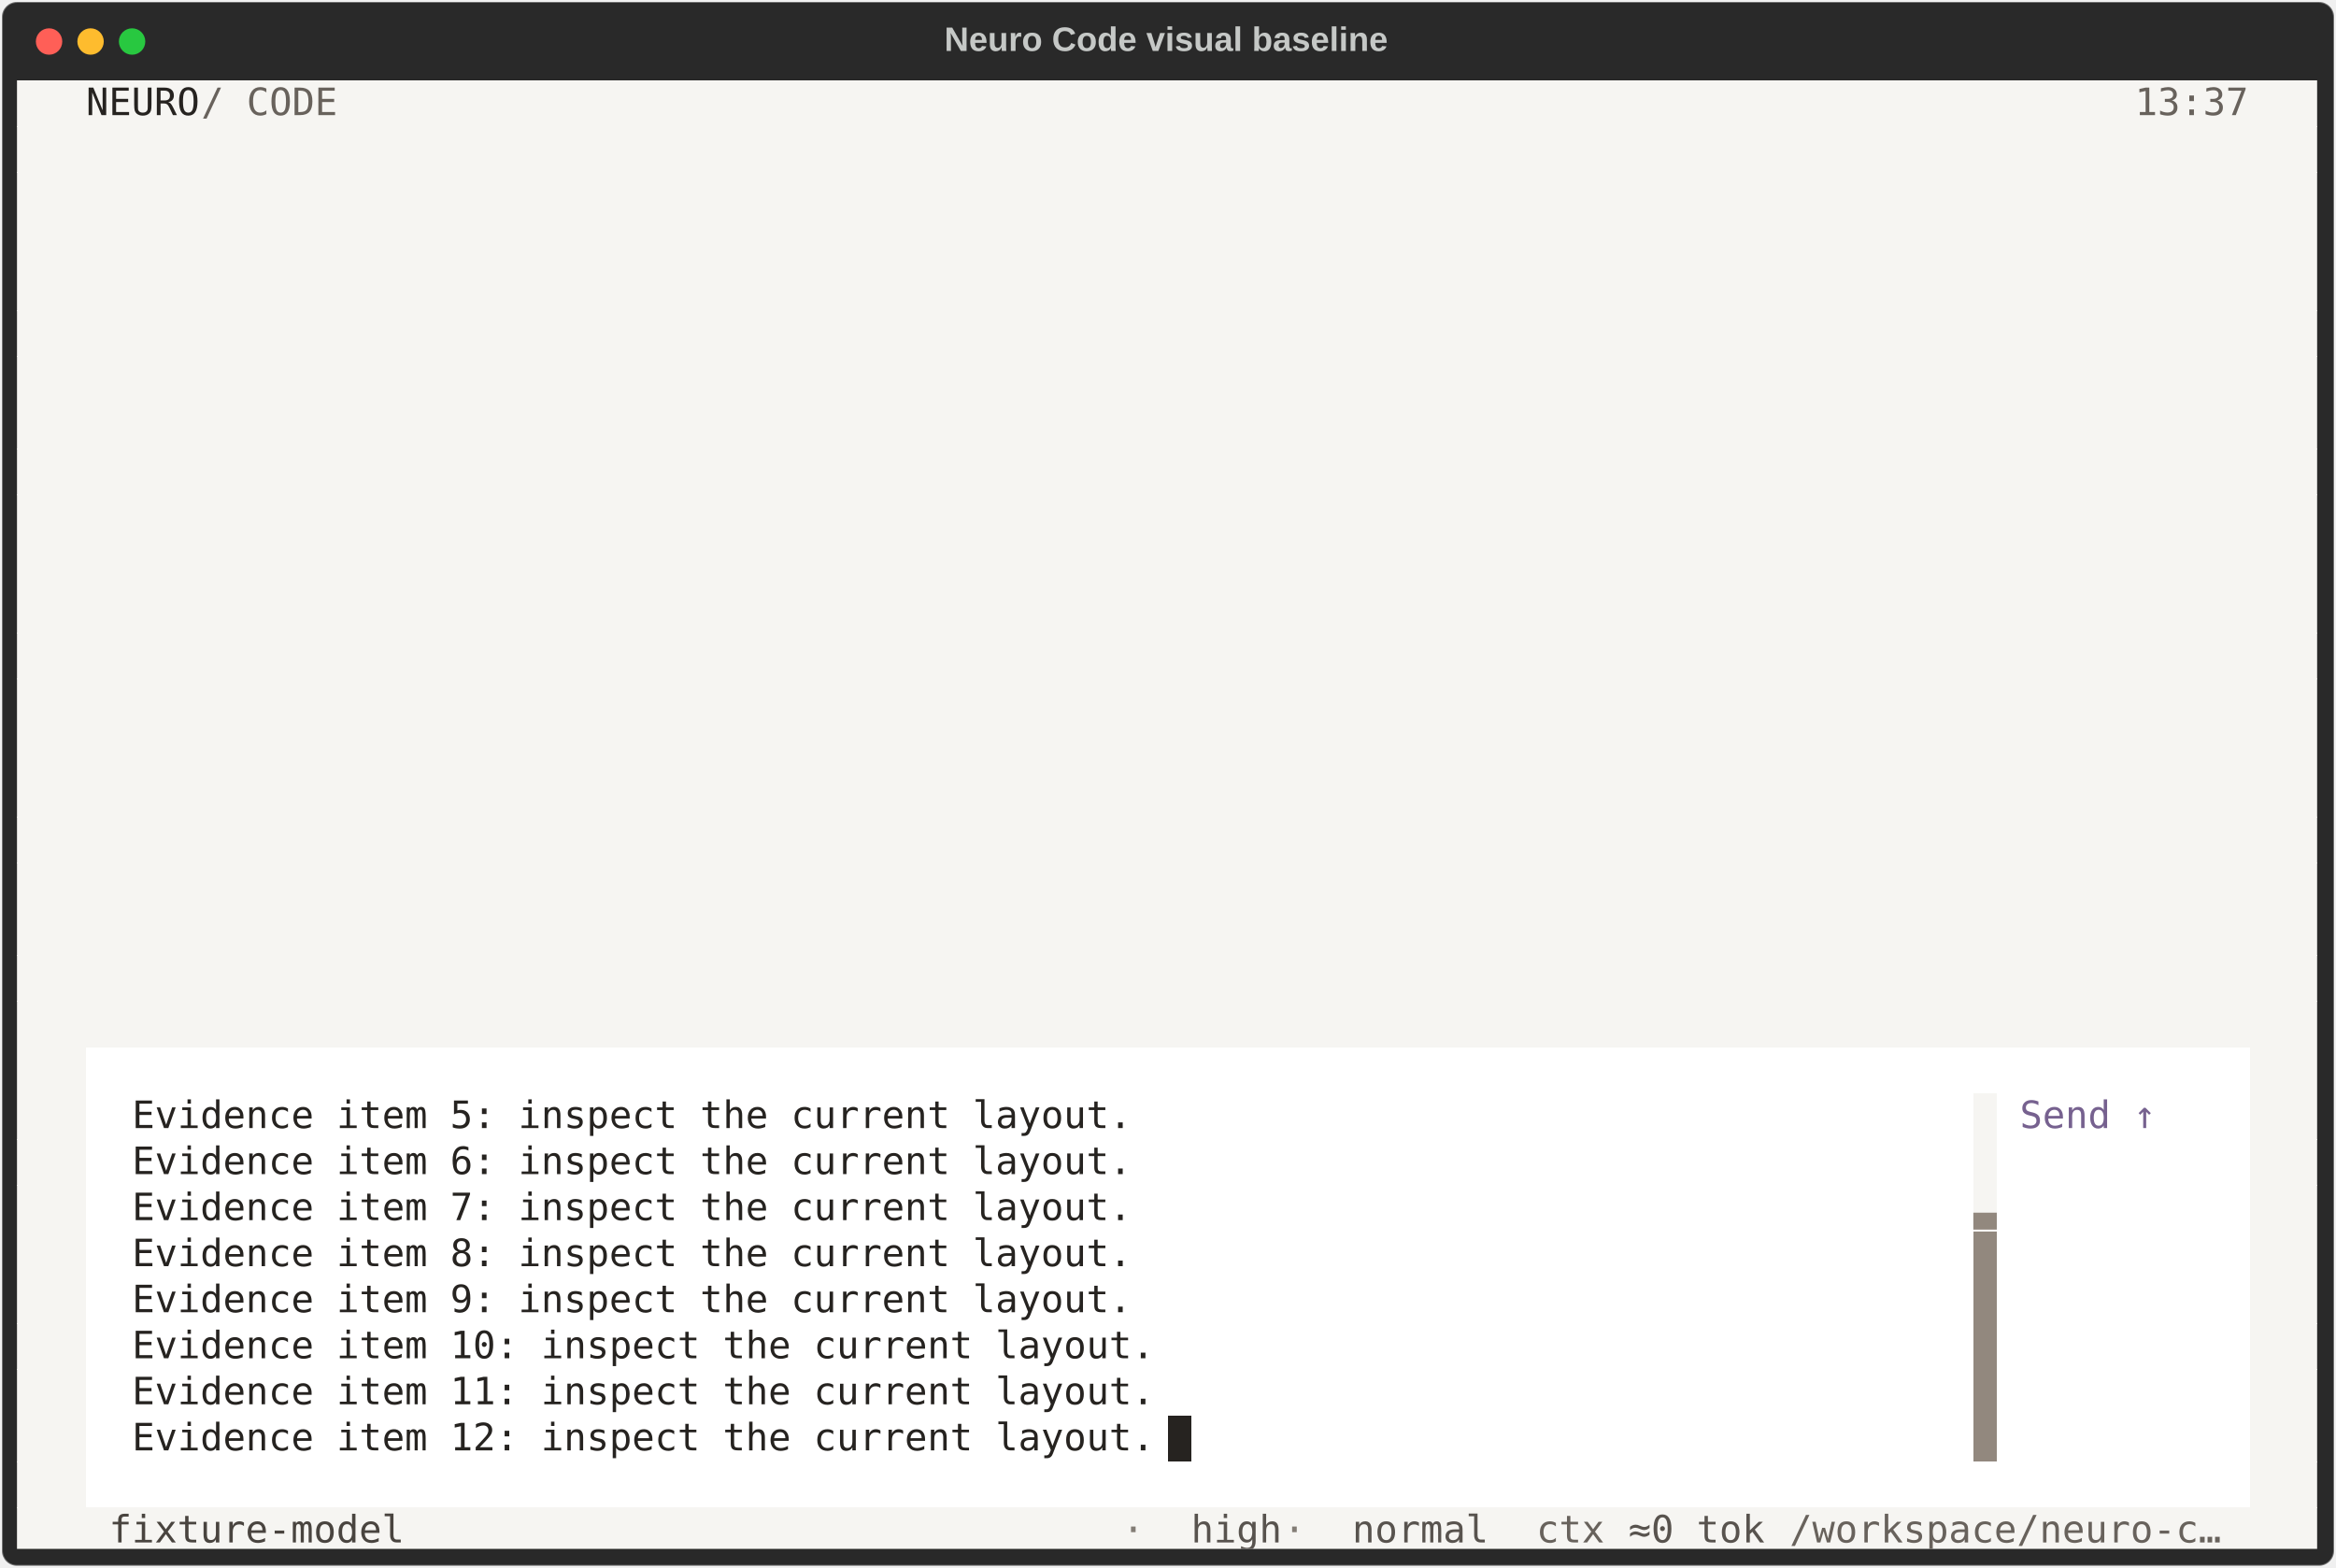
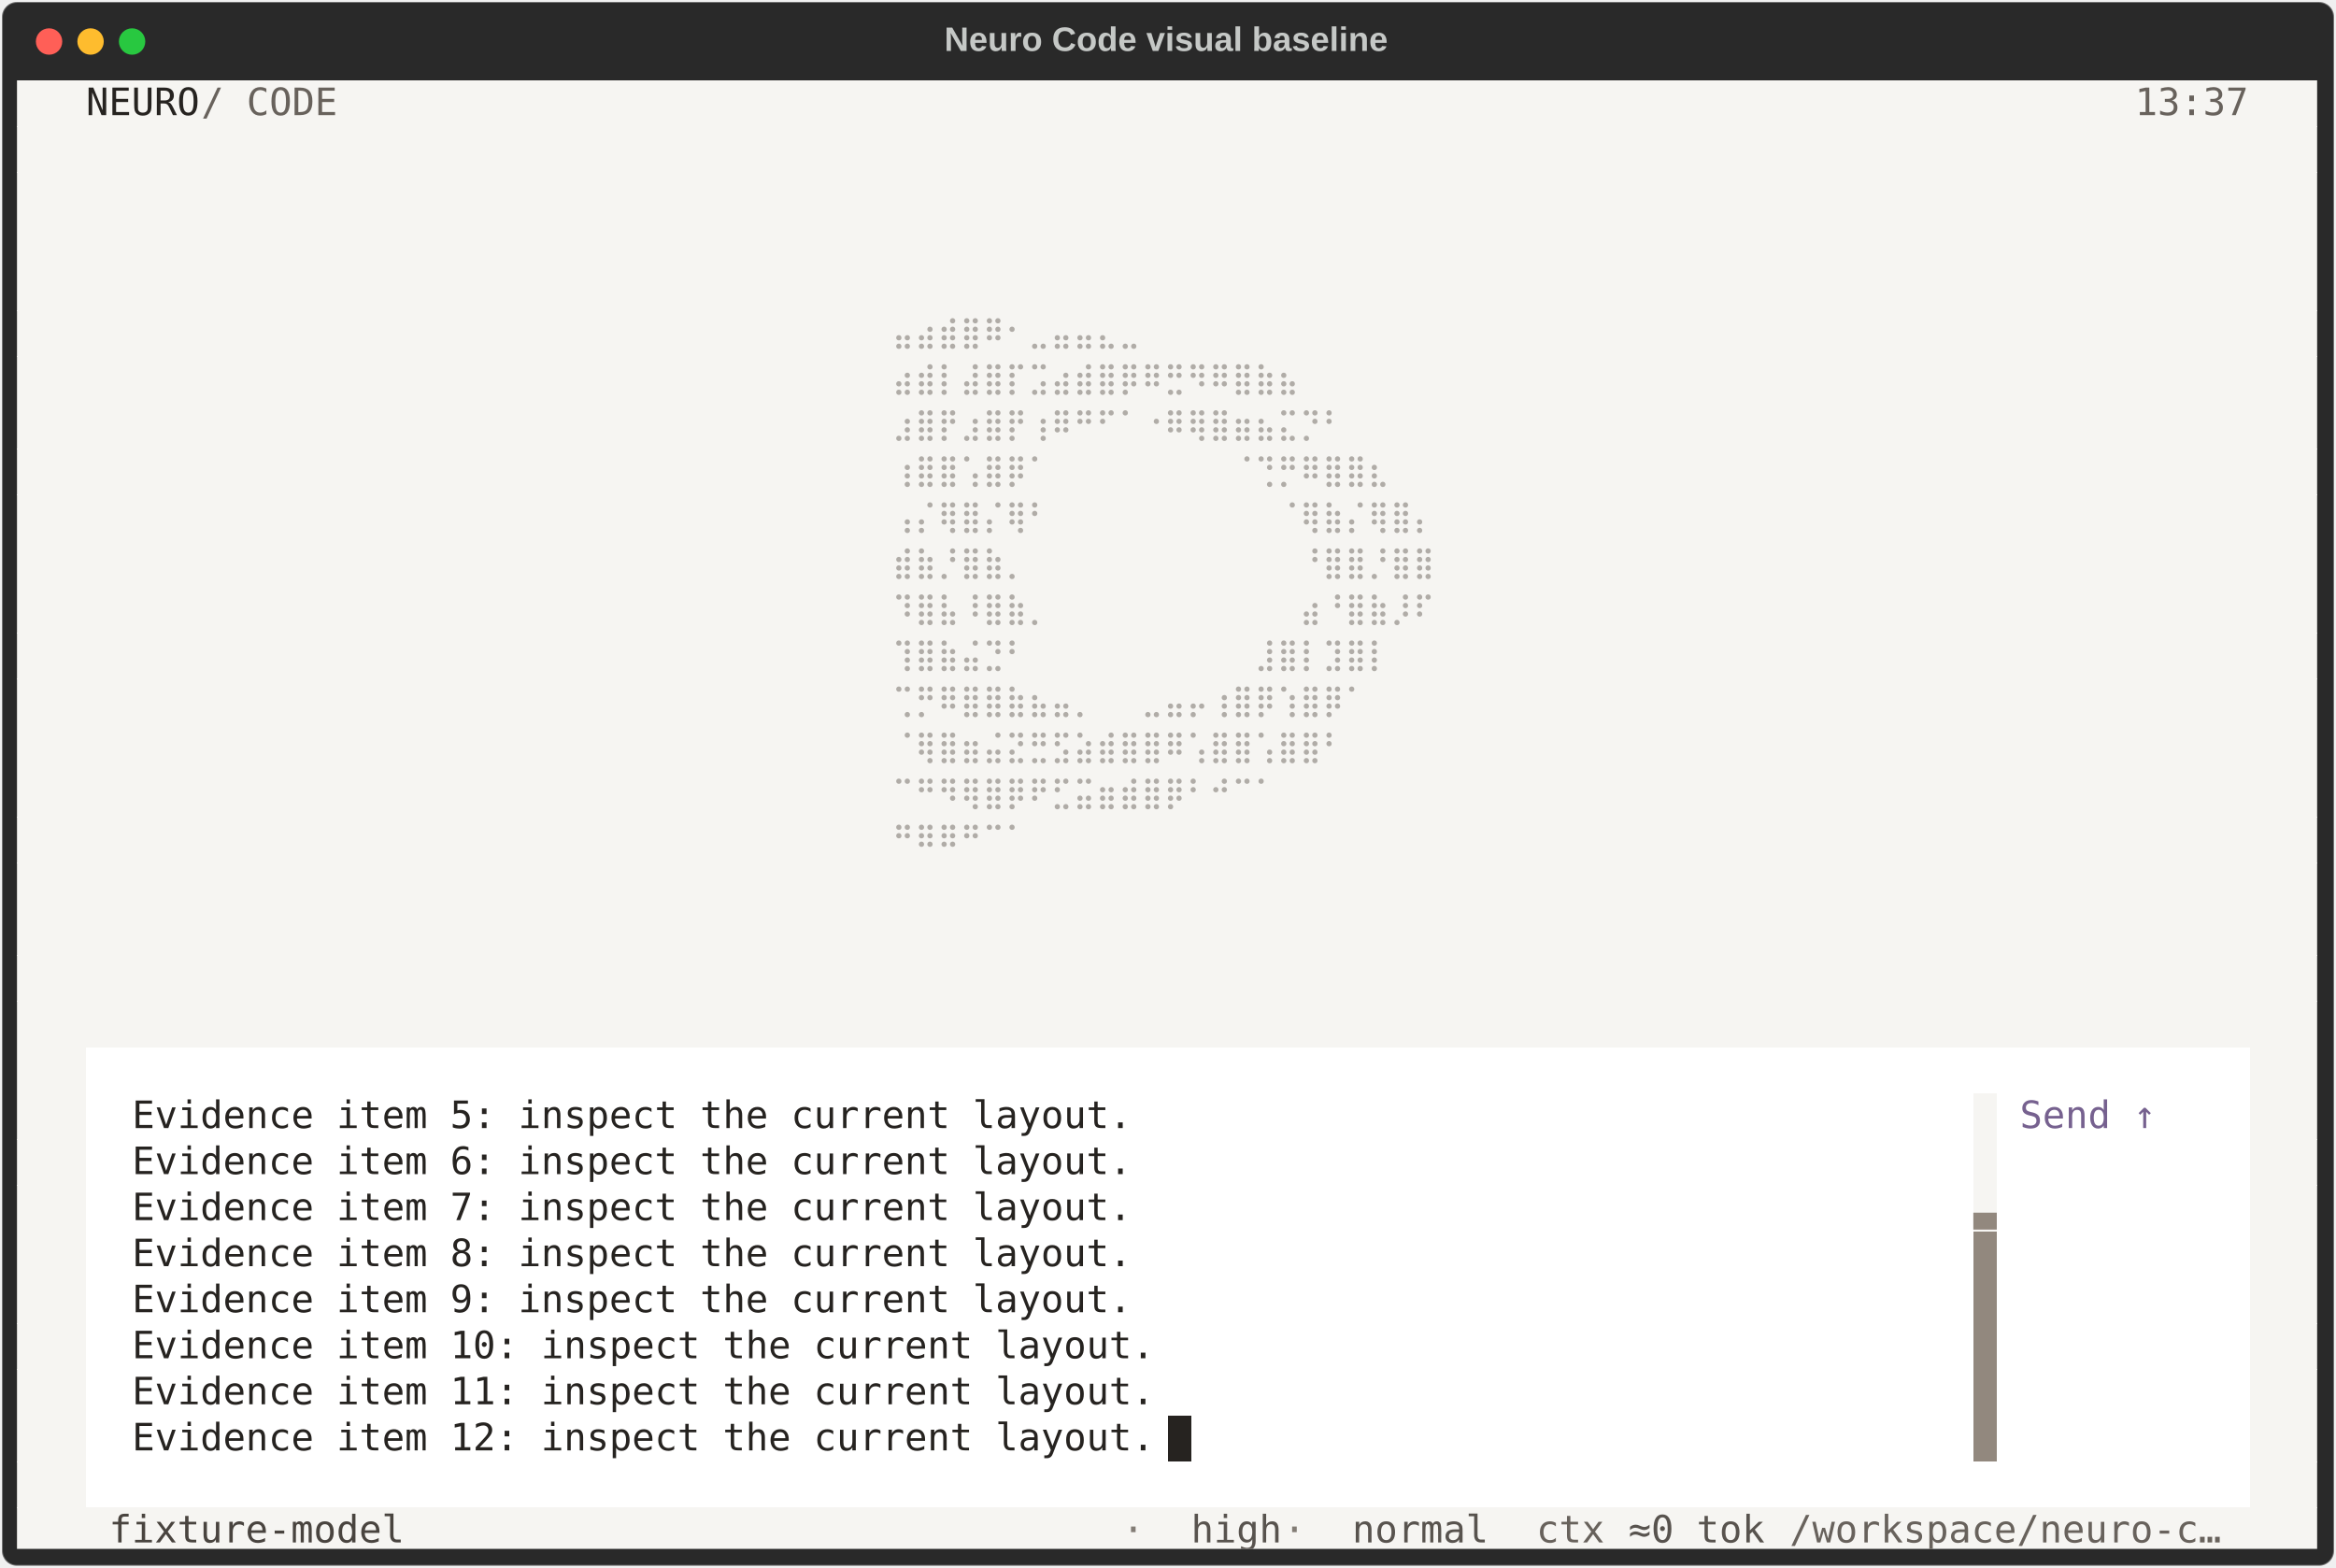
<svg xmlns="http://www.w3.org/2000/svg" class="rich-terminal" viewBox="0 0 1238 830.8">
  <style>

    @font-face {
        font-family: "Fira Code";
        src: local("FiraCode-Regular"),
                url("https://cdnjs.cloudflare.com/ajax/libs/firacode/6.2.0/woff2/FiraCode-Regular.woff2") format("woff2"),
                url("https://cdnjs.cloudflare.com/ajax/libs/firacode/6.2.0/woff/FiraCode-Regular.woff") format("woff");
        font-style: normal;
        font-weight: 400;
    }
    @font-face {
        font-family: "Fira Code";
        src: local("FiraCode-Bold"),
                url("https://cdnjs.cloudflare.com/ajax/libs/firacode/6.2.0/woff2/FiraCode-Bold.woff2") format("woff2"),
                url("https://cdnjs.cloudflare.com/ajax/libs/firacode/6.2.0/woff/FiraCode-Bold.woff") format("woff");
        font-style: bold;
        font-weight: 700;
    }

-     .terminal-2242858999-matrix {
+     .terminal-2079361289-matrix {
        font-family: Fira Code, monospace;
        font-size: 20px;
        line-height: 24.4px;
        font-variant-east-asian: full-width;
    }

-     .terminal-2242858999-title {
+     .terminal-2079361289-title {
        font-size: 18px;
        font-weight: bold;
        font-family: arial;
    }

-     .terminal-2242858999-r1 { fill: #c5c8c6 }
- .terminal-2242858999-r2 { fill: #262320 }
- .terminal-2242858999-r3 { fill: #68625c }
- .terminal-2242858999-r4 { fill: #2e2b28 }
- .terminal-2242858999-r5 { fill: #76618f }
- .terminal-2242858999-r6 { fill: #92887e }
- .terminal-2242858999-r7 { fill: #ffffff }
- .terminal-2242858999-r8 { fill: #49443f }
- .terminal-2242858999-r9 { fill: #827c75 }
- .terminal-2242858999-r10 { fill: #58534e }
+     .terminal-2079361289-r1 { fill: #c5c8c6 }
+ .terminal-2079361289-r2 { fill: #262320 }
+ .terminal-2079361289-r3 { fill: #68625c }
+ .terminal-2079361289-r4 { fill: #2e2b28 }
+ .terminal-2079361289-r5 { fill: #b0aca7 }
+ .terminal-2079361289-r6 { fill: #76618f }
+ .terminal-2079361289-r7 { fill: #92887e }
+ .terminal-2079361289-r8 { fill: #ffffff }
+ .terminal-2079361289-r9 { fill: #49443f }
+ .terminal-2079361289-r10 { fill: #827c75 }
+ .terminal-2079361289-r11 { fill: #58534e }
    </style>
  <defs>
-     <clipPath id="terminal-2242858999-clip-terminal">
+     <clipPath id="terminal-2079361289-clip-terminal">
      <rect x="0" y="0" width="1219.0" height="779.8" />
    </clipPath>
-     <clipPath id="terminal-2242858999-line-0">
+     <clipPath id="terminal-2079361289-line-0">
      <rect x="0" y="1.5" width="1220" height="24.65" />
    </clipPath>
-     <clipPath id="terminal-2242858999-line-1">
+     <clipPath id="terminal-2079361289-line-1">
      <rect x="0" y="25.9" width="1220" height="24.65" />
    </clipPath>
-     <clipPath id="terminal-2242858999-line-2">
+     <clipPath id="terminal-2079361289-line-2">
      <rect x="0" y="50.3" width="1220" height="24.65" />
    </clipPath>
-     <clipPath id="terminal-2242858999-line-3">
+     <clipPath id="terminal-2079361289-line-3">
      <rect x="0" y="74.7" width="1220" height="24.65" />
    </clipPath>
-     <clipPath id="terminal-2242858999-line-4">
+     <clipPath id="terminal-2079361289-line-4">
      <rect x="0" y="99.1" width="1220" height="24.65" />
    </clipPath>
-     <clipPath id="terminal-2242858999-line-5">
+     <clipPath id="terminal-2079361289-line-5">
      <rect x="0" y="123.5" width="1220" height="24.65" />
    </clipPath>
-     <clipPath id="terminal-2242858999-line-6">
+     <clipPath id="terminal-2079361289-line-6">
      <rect x="0" y="147.9" width="1220" height="24.65" />
    </clipPath>
-     <clipPath id="terminal-2242858999-line-7">
+     <clipPath id="terminal-2079361289-line-7">
      <rect x="0" y="172.3" width="1220" height="24.65" />
    </clipPath>
-     <clipPath id="terminal-2242858999-line-8">
+     <clipPath id="terminal-2079361289-line-8">
      <rect x="0" y="196.7" width="1220" height="24.65" />
    </clipPath>
-     <clipPath id="terminal-2242858999-line-9">
+     <clipPath id="terminal-2079361289-line-9">
      <rect x="0" y="221.1" width="1220" height="24.65" />
    </clipPath>
-     <clipPath id="terminal-2242858999-line-10">
+     <clipPath id="terminal-2079361289-line-10">
      <rect x="0" y="245.5" width="1220" height="24.65" />
    </clipPath>
-     <clipPath id="terminal-2242858999-line-11">
+     <clipPath id="terminal-2079361289-line-11">
      <rect x="0" y="269.9" width="1220" height="24.65" />
    </clipPath>
-     <clipPath id="terminal-2242858999-line-12">
+     <clipPath id="terminal-2079361289-line-12">
      <rect x="0" y="294.3" width="1220" height="24.65" />
    </clipPath>
-     <clipPath id="terminal-2242858999-line-13">
+     <clipPath id="terminal-2079361289-line-13">
      <rect x="0" y="318.7" width="1220" height="24.65" />
    </clipPath>
-     <clipPath id="terminal-2242858999-line-14">
+     <clipPath id="terminal-2079361289-line-14">
      <rect x="0" y="343.1" width="1220" height="24.65" />
    </clipPath>
-     <clipPath id="terminal-2242858999-line-15">
+     <clipPath id="terminal-2079361289-line-15">
      <rect x="0" y="367.5" width="1220" height="24.65" />
    </clipPath>
-     <clipPath id="terminal-2242858999-line-16">
+     <clipPath id="terminal-2079361289-line-16">
      <rect x="0" y="391.9" width="1220" height="24.65" />
    </clipPath>
-     <clipPath id="terminal-2242858999-line-17">
+     <clipPath id="terminal-2079361289-line-17">
      <rect x="0" y="416.3" width="1220" height="24.65" />
    </clipPath>
-     <clipPath id="terminal-2242858999-line-18">
+     <clipPath id="terminal-2079361289-line-18">
      <rect x="0" y="440.7" width="1220" height="24.65" />
    </clipPath>
-     <clipPath id="terminal-2242858999-line-19">
+     <clipPath id="terminal-2079361289-line-19">
      <rect x="0" y="465.1" width="1220" height="24.65" />
    </clipPath>
-     <clipPath id="terminal-2242858999-line-20">
+     <clipPath id="terminal-2079361289-line-20">
      <rect x="0" y="489.5" width="1220" height="24.65" />
    </clipPath>
-     <clipPath id="terminal-2242858999-line-21">
+     <clipPath id="terminal-2079361289-line-21">
      <rect x="0" y="513.9" width="1220" height="24.65" />
    </clipPath>
-     <clipPath id="terminal-2242858999-line-22">
+     <clipPath id="terminal-2079361289-line-22">
      <rect x="0" y="538.3" width="1220" height="24.65" />
    </clipPath>
-     <clipPath id="terminal-2242858999-line-23">
+     <clipPath id="terminal-2079361289-line-23">
      <rect x="0" y="562.7" width="1220" height="24.65" />
    </clipPath>
-     <clipPath id="terminal-2242858999-line-24">
+     <clipPath id="terminal-2079361289-line-24">
      <rect x="0" y="587.1" width="1220" height="24.65" />
    </clipPath>
-     <clipPath id="terminal-2242858999-line-25">
+     <clipPath id="terminal-2079361289-line-25">
      <rect x="0" y="611.5" width="1220" height="24.65" />
    </clipPath>
-     <clipPath id="terminal-2242858999-line-26">
+     <clipPath id="terminal-2079361289-line-26">
      <rect x="0" y="635.9" width="1220" height="24.65" />
    </clipPath>
-     <clipPath id="terminal-2242858999-line-27">
+     <clipPath id="terminal-2079361289-line-27">
      <rect x="0" y="660.3" width="1220" height="24.65" />
    </clipPath>
-     <clipPath id="terminal-2242858999-line-28">
+     <clipPath id="terminal-2079361289-line-28">
      <rect x="0" y="684.7" width="1220" height="24.65" />
    </clipPath>
-     <clipPath id="terminal-2242858999-line-29">
+     <clipPath id="terminal-2079361289-line-29">
      <rect x="0" y="709.1" width="1220" height="24.65" />
    </clipPath>
-     <clipPath id="terminal-2242858999-line-30">
+     <clipPath id="terminal-2079361289-line-30">
      <rect x="0" y="733.5" width="1220" height="24.65" />
    </clipPath>
  </defs>
  <rect fill="#292929" stroke="rgba(255,255,255,0.35)" stroke-width="1" x="1" y="1" width="1236" height="828.8" rx="8" />
-   <text class="terminal-2242858999-title" fill="#c5c8c6" text-anchor="middle" x="618" y="27">Neuro Code visual baseline</text>
+   <text class="terminal-2079361289-title" fill="#c5c8c6" text-anchor="middle" x="618" y="27">Neuro Code visual baseline</text>
  <g transform="translate(26,22)">
    <circle cx="0" cy="0" r="7" fill="#ff5f57" />
    <circle cx="22" cy="0" r="7" fill="#febc2e" />
    <circle cx="44" cy="0" r="7" fill="#28c840" />
  </g>
-   <g transform="translate(9, 41)" clip-path="url(#terminal-2242858999-clip-terminal)">
+   <g transform="translate(9, 41)" clip-path="url(#terminal-2079361289-clip-terminal)">
    <rect fill="#f6f5f2" x="0" y="1.5" width="36.6" height="24.65" shape-rendering="crispEdges" />
    <rect fill="#f6f5f2" x="36.6" y="1.5" width="61" height="24.65" shape-rendering="crispEdges" />
    <rect fill="#f6f5f2" x="97.6" y="1.5" width="85.4" height="24.65" shape-rendering="crispEdges" />
    <rect fill="#f6f5f2" x="183" y="1.5" width="0" height="24.65" shape-rendering="crispEdges" />
    <rect fill="#f6f5f2" x="183" y="1.5" width="939.4" height="24.65" shape-rendering="crispEdges" />
    <rect fill="#f6f5f2" x="1122.4" y="1.5" width="61" height="24.65" shape-rendering="crispEdges" />
    <rect fill="#f6f5f2" x="1183.4" y="1.5" width="36.6" height="24.65" shape-rendering="crispEdges" />
    <rect fill="#f6f5f2" x="0" y="25.9" width="1220" height="24.65" shape-rendering="crispEdges" />
    <rect fill="#f6f5f2" x="0" y="50.3" width="36.6" height="24.65" shape-rendering="crispEdges" />
    <rect fill="#f6f5f2" x="36.6" y="50.3" width="1146.8" height="24.65" shape-rendering="crispEdges" />
    <rect fill="#f6f5f2" x="1183.4" y="50.3" width="36.6" height="24.65" shape-rendering="crispEdges" />
    <rect fill="#f6f5f2" x="0" y="74.7" width="36.6" height="24.65" shape-rendering="crispEdges" />
    <rect fill="#f6f5f2" x="36.6" y="74.7" width="1146.8" height="24.65" shape-rendering="crispEdges" />
    <rect fill="#f6f5f2" x="1183.4" y="74.7" width="36.6" height="24.65" shape-rendering="crispEdges" />
    <rect fill="#f6f5f2" x="0" y="99.1" width="36.6" height="24.65" shape-rendering="crispEdges" />
    <rect fill="#f6f5f2" x="36.6" y="99.1" width="1146.8" height="24.65" shape-rendering="crispEdges" />
    <rect fill="#f6f5f2" x="1183.4" y="99.1" width="36.6" height="24.65" shape-rendering="crispEdges" />
    <rect fill="#f6f5f2" x="0" y="123.5" width="36.6" height="24.65" shape-rendering="crispEdges" />
-     <rect fill="#f6f5f2" x="36.6" y="123.5" width="1146.8" height="24.65" shape-rendering="crispEdges" />
+     <rect fill="#f6f5f2" x="36.6" y="123.5" width="427" height="24.65" shape-rendering="crispEdges" />
+     <rect fill="#f6f5f2" x="463.6" y="123.5" width="292.8" height="24.65" shape-rendering="crispEdges" />
+     <rect fill="#f6f5f2" x="756.4" y="123.5" width="427" height="24.65" shape-rendering="crispEdges" />
    <rect fill="#f6f5f2" x="1183.4" y="123.5" width="36.6" height="24.65" shape-rendering="crispEdges" />
    <rect fill="#f6f5f2" x="0" y="147.9" width="36.6" height="24.65" shape-rendering="crispEdges" />
-     <rect fill="#f6f5f2" x="36.6" y="147.9" width="1146.8" height="24.65" shape-rendering="crispEdges" />
+     <rect fill="#f6f5f2" x="36.6" y="147.9" width="427" height="24.65" shape-rendering="crispEdges" />
+     <rect fill="#f6f5f2" x="463.6" y="147.9" width="292.8" height="24.65" shape-rendering="crispEdges" />
+     <rect fill="#f6f5f2" x="756.4" y="147.9" width="427" height="24.65" shape-rendering="crispEdges" />
    <rect fill="#f6f5f2" x="1183.4" y="147.9" width="36.6" height="24.65" shape-rendering="crispEdges" />
    <rect fill="#f6f5f2" x="0" y="172.3" width="36.6" height="24.65" shape-rendering="crispEdges" />
-     <rect fill="#f6f5f2" x="36.6" y="172.3" width="1146.8" height="24.65" shape-rendering="crispEdges" />
+     <rect fill="#f6f5f2" x="36.6" y="172.3" width="427" height="24.65" shape-rendering="crispEdges" />
+     <rect fill="#f6f5f2" x="463.6" y="172.3" width="292.8" height="24.65" shape-rendering="crispEdges" />
+     <rect fill="#f6f5f2" x="756.4" y="172.3" width="427" height="24.65" shape-rendering="crispEdges" />
    <rect fill="#f6f5f2" x="1183.4" y="172.3" width="36.6" height="24.65" shape-rendering="crispEdges" />
    <rect fill="#f6f5f2" x="0" y="196.7" width="36.6" height="24.65" shape-rendering="crispEdges" />
-     <rect fill="#f6f5f2" x="36.6" y="196.7" width="1146.8" height="24.65" shape-rendering="crispEdges" />
+     <rect fill="#f6f5f2" x="36.6" y="196.7" width="427" height="24.65" shape-rendering="crispEdges" />
+     <rect fill="#f6f5f2" x="463.6" y="196.7" width="292.8" height="24.65" shape-rendering="crispEdges" />
+     <rect fill="#f6f5f2" x="756.4" y="196.7" width="427" height="24.65" shape-rendering="crispEdges" />
    <rect fill="#f6f5f2" x="1183.4" y="196.7" width="36.6" height="24.65" shape-rendering="crispEdges" />
    <rect fill="#f6f5f2" x="0" y="221.1" width="36.6" height="24.65" shape-rendering="crispEdges" />
-     <rect fill="#f6f5f2" x="36.6" y="221.1" width="1146.8" height="24.65" shape-rendering="crispEdges" />
+     <rect fill="#f6f5f2" x="36.6" y="221.1" width="427" height="24.65" shape-rendering="crispEdges" />
+     <rect fill="#f6f5f2" x="463.6" y="221.1" width="292.8" height="24.65" shape-rendering="crispEdges" />
+     <rect fill="#f6f5f2" x="756.4" y="221.1" width="427" height="24.65" shape-rendering="crispEdges" />
    <rect fill="#f6f5f2" x="1183.4" y="221.1" width="36.6" height="24.65" shape-rendering="crispEdges" />
    <rect fill="#f6f5f2" x="0" y="245.5" width="36.6" height="24.65" shape-rendering="crispEdges" />
-     <rect fill="#f6f5f2" x="36.6" y="245.5" width="1146.8" height="24.65" shape-rendering="crispEdges" />
+     <rect fill="#f6f5f2" x="36.6" y="245.5" width="427" height="24.65" shape-rendering="crispEdges" />
+     <rect fill="#f6f5f2" x="463.6" y="245.5" width="292.8" height="24.65" shape-rendering="crispEdges" />
+     <rect fill="#f6f5f2" x="756.4" y="245.5" width="427" height="24.65" shape-rendering="crispEdges" />
    <rect fill="#f6f5f2" x="1183.4" y="245.5" width="36.6" height="24.65" shape-rendering="crispEdges" />
    <rect fill="#f6f5f2" x="0" y="269.9" width="36.6" height="24.65" shape-rendering="crispEdges" />
-     <rect fill="#f6f5f2" x="36.6" y="269.9" width="1146.8" height="24.65" shape-rendering="crispEdges" />
+     <rect fill="#f6f5f2" x="36.6" y="269.9" width="427" height="24.65" shape-rendering="crispEdges" />
+     <rect fill="#f6f5f2" x="463.6" y="269.9" width="292.8" height="24.65" shape-rendering="crispEdges" />
+     <rect fill="#f6f5f2" x="756.4" y="269.9" width="427" height="24.65" shape-rendering="crispEdges" />
    <rect fill="#f6f5f2" x="1183.4" y="269.9" width="36.6" height="24.65" shape-rendering="crispEdges" />
    <rect fill="#f6f5f2" x="0" y="294.3" width="36.6" height="24.65" shape-rendering="crispEdges" />
-     <rect fill="#f6f5f2" x="36.6" y="294.3" width="1146.8" height="24.65" shape-rendering="crispEdges" />
+     <rect fill="#f6f5f2" x="36.6" y="294.3" width="427" height="24.65" shape-rendering="crispEdges" />
+     <rect fill="#f6f5f2" x="463.6" y="294.3" width="292.8" height="24.65" shape-rendering="crispEdges" />
+     <rect fill="#f6f5f2" x="756.4" y="294.3" width="427" height="24.65" shape-rendering="crispEdges" />
    <rect fill="#f6f5f2" x="1183.4" y="294.3" width="36.6" height="24.65" shape-rendering="crispEdges" />
    <rect fill="#f6f5f2" x="0" y="318.7" width="36.6" height="24.65" shape-rendering="crispEdges" />
-     <rect fill="#f6f5f2" x="36.6" y="318.7" width="1146.8" height="24.65" shape-rendering="crispEdges" />
+     <rect fill="#f6f5f2" x="36.6" y="318.7" width="427" height="24.65" shape-rendering="crispEdges" />
+     <rect fill="#f6f5f2" x="463.6" y="318.7" width="292.8" height="24.65" shape-rendering="crispEdges" />
+     <rect fill="#f6f5f2" x="756.4" y="318.7" width="427" height="24.65" shape-rendering="crispEdges" />
    <rect fill="#f6f5f2" x="1183.4" y="318.7" width="36.6" height="24.65" shape-rendering="crispEdges" />
    <rect fill="#f6f5f2" x="0" y="343.1" width="36.6" height="24.65" shape-rendering="crispEdges" />
-     <rect fill="#f6f5f2" x="36.6" y="343.1" width="1146.8" height="24.65" shape-rendering="crispEdges" />
+     <rect fill="#f6f5f2" x="36.6" y="343.1" width="427" height="24.65" shape-rendering="crispEdges" />
+     <rect fill="#f6f5f2" x="463.6" y="343.1" width="292.8" height="24.65" shape-rendering="crispEdges" />
+     <rect fill="#f6f5f2" x="756.4" y="343.1" width="427" height="24.65" shape-rendering="crispEdges" />
    <rect fill="#f6f5f2" x="1183.4" y="343.1" width="36.6" height="24.65" shape-rendering="crispEdges" />
    <rect fill="#f6f5f2" x="0" y="367.5" width="36.6" height="24.65" shape-rendering="crispEdges" />
-     <rect fill="#f6f5f2" x="36.6" y="367.5" width="1146.8" height="24.65" shape-rendering="crispEdges" />
+     <rect fill="#f6f5f2" x="36.6" y="367.5" width="427" height="24.65" shape-rendering="crispEdges" />
+     <rect fill="#f6f5f2" x="463.6" y="367.5" width="292.8" height="24.65" shape-rendering="crispEdges" />
+     <rect fill="#f6f5f2" x="756.4" y="367.5" width="427" height="24.65" shape-rendering="crispEdges" />
    <rect fill="#f6f5f2" x="1183.4" y="367.5" width="36.6" height="24.65" shape-rendering="crispEdges" />
    <rect fill="#f6f5f2" x="0" y="391.9" width="36.6" height="24.65" shape-rendering="crispEdges" />
-     <rect fill="#f6f5f2" x="36.6" y="391.9" width="1146.8" height="24.65" shape-rendering="crispEdges" />
+     <rect fill="#f6f5f2" x="36.6" y="391.9" width="427" height="24.65" shape-rendering="crispEdges" />
+     <rect fill="#f6f5f2" x="463.6" y="391.9" width="292.8" height="24.65" shape-rendering="crispEdges" />
+     <rect fill="#f6f5f2" x="756.4" y="391.9" width="427" height="24.65" shape-rendering="crispEdges" />
    <rect fill="#f6f5f2" x="1183.4" y="391.9" width="36.6" height="24.65" shape-rendering="crispEdges" />
    <rect fill="#f6f5f2" x="0" y="416.3" width="36.6" height="24.65" shape-rendering="crispEdges" />
    <rect fill="#f6f5f2" x="36.6" y="416.3" width="1146.8" height="24.65" shape-rendering="crispEdges" />
    <rect fill="#f6f5f2" x="1183.4" y="416.3" width="36.6" height="24.65" shape-rendering="crispEdges" />
    <rect fill="#f6f5f2" x="0" y="440.7" width="36.6" height="24.65" shape-rendering="crispEdges" />
    <rect fill="#f6f5f2" x="36.6" y="440.7" width="1146.8" height="24.65" shape-rendering="crispEdges" />
    <rect fill="#f6f5f2" x="1183.4" y="440.7" width="36.6" height="24.65" shape-rendering="crispEdges" />
    <rect fill="#f6f5f2" x="0" y="465.1" width="36.6" height="24.65" shape-rendering="crispEdges" />
    <rect fill="#f6f5f2" x="36.6" y="465.1" width="1146.8" height="24.65" shape-rendering="crispEdges" />
    <rect fill="#f6f5f2" x="1183.4" y="465.1" width="36.6" height="24.65" shape-rendering="crispEdges" />
    <rect fill="#f6f5f2" x="0" y="489.5" width="1220" height="24.65" shape-rendering="crispEdges" />
    <rect fill="#f6f5f2" x="0" y="513.9" width="36.6" height="24.65" shape-rendering="crispEdges" />
    <rect fill="#ffffff" x="36.6" y="513.9" width="1146.8" height="24.65" shape-rendering="crispEdges" />
    <rect fill="#f6f5f2" x="1183.4" y="513.9" width="36.6" height="24.65" shape-rendering="crispEdges" />
    <rect fill="#f6f5f2" x="0" y="538.3" width="36.6" height="24.65" shape-rendering="crispEdges" />
    <rect fill="#ffffff" x="36.6" y="538.3" width="24.4" height="24.65" shape-rendering="crispEdges" />
    <rect fill="#ffffff" x="61" y="538.3" width="976" height="24.65" shape-rendering="crispEdges" />
    <rect fill="#f6f5f2" x="1037" y="538.3" width="12.2" height="24.65" shape-rendering="crispEdges" />
    <rect fill="#ffffff" x="1049.2" y="538.3" width="12.2" height="24.65" shape-rendering="crispEdges" />
    <rect fill="#ffffff" x="1061.4" y="538.3" width="97.6" height="24.65" shape-rendering="crispEdges" />
    <rect fill="#ffffff" x="1159" y="538.3" width="24.4" height="24.65" shape-rendering="crispEdges" />
    <rect fill="#f6f5f2" x="1183.4" y="538.3" width="36.6" height="24.65" shape-rendering="crispEdges" />
    <rect fill="#f6f5f2" x="0" y="562.7" width="36.6" height="24.65" shape-rendering="crispEdges" />
    <rect fill="#ffffff" x="36.6" y="562.7" width="24.4" height="24.65" shape-rendering="crispEdges" />
    <rect fill="#ffffff" x="61" y="562.7" width="976" height="24.65" shape-rendering="crispEdges" />
    <rect fill="#f6f5f2" x="1037" y="562.7" width="12.2" height="24.65" shape-rendering="crispEdges" />
    <rect fill="#ffffff" x="1049.2" y="562.7" width="122" height="24.65" shape-rendering="crispEdges" />
    <rect fill="#ffffff" x="1171.2" y="562.7" width="12.2" height="24.65" shape-rendering="crispEdges" />
    <rect fill="#f6f5f2" x="1183.4" y="562.7" width="36.6" height="24.65" shape-rendering="crispEdges" />
    <rect fill="#f6f5f2" x="0" y="587.1" width="36.6" height="24.65" shape-rendering="crispEdges" />
    <rect fill="#ffffff" x="36.6" y="587.1" width="24.4" height="24.65" shape-rendering="crispEdges" />
    <rect fill="#ffffff" x="61" y="587.1" width="976" height="24.65" shape-rendering="crispEdges" />
    <rect fill="#f6f5f2" x="1037" y="587.1" width="12.2" height="24.65" shape-rendering="crispEdges" />
    <rect fill="#ffffff" x="1049.2" y="587.1" width="122" height="24.65" shape-rendering="crispEdges" />
    <rect fill="#ffffff" x="1171.2" y="587.1" width="12.2" height="24.65" shape-rendering="crispEdges" />
    <rect fill="#f6f5f2" x="1183.4" y="587.1" width="36.6" height="24.65" shape-rendering="crispEdges" />
    <rect fill="#f6f5f2" x="0" y="611.5" width="36.6" height="24.65" shape-rendering="crispEdges" />
    <rect fill="#ffffff" x="36.6" y="611.5" width="24.4" height="24.65" shape-rendering="crispEdges" />
    <rect fill="#ffffff" x="61" y="611.5" width="976" height="24.65" shape-rendering="crispEdges" />
    <rect fill="#92887e" x="1037" y="611.5" width="12.2" height="24.65" shape-rendering="crispEdges" />
    <rect fill="#ffffff" x="1049.2" y="611.5" width="122" height="24.65" shape-rendering="crispEdges" />
    <rect fill="#ffffff" x="1171.2" y="611.5" width="12.2" height="24.65" shape-rendering="crispEdges" />
    <rect fill="#f6f5f2" x="1183.4" y="611.5" width="36.6" height="24.65" shape-rendering="crispEdges" />
    <rect fill="#f6f5f2" x="0" y="635.9" width="36.6" height="24.65" shape-rendering="crispEdges" />
    <rect fill="#ffffff" x="36.6" y="635.9" width="24.4" height="24.65" shape-rendering="crispEdges" />
    <rect fill="#ffffff" x="61" y="635.9" width="976" height="24.65" shape-rendering="crispEdges" />
    <rect fill="#92887e" x="1037" y="635.9" width="12.2" height="24.65" shape-rendering="crispEdges" />
    <rect fill="#ffffff" x="1049.2" y="635.9" width="122" height="24.65" shape-rendering="crispEdges" />
    <rect fill="#ffffff" x="1171.2" y="635.9" width="12.2" height="24.65" shape-rendering="crispEdges" />
    <rect fill="#f6f5f2" x="1183.4" y="635.9" width="36.6" height="24.65" shape-rendering="crispEdges" />
    <rect fill="#f6f5f2" x="0" y="660.3" width="36.6" height="24.65" shape-rendering="crispEdges" />
    <rect fill="#ffffff" x="36.6" y="660.3" width="24.4" height="24.65" shape-rendering="crispEdges" />
    <rect fill="#ffffff" x="61" y="660.3" width="976" height="24.65" shape-rendering="crispEdges" />
    <rect fill="#92887e" x="1037" y="660.3" width="12.2" height="24.65" shape-rendering="crispEdges" />
    <rect fill="#ffffff" x="1049.2" y="660.3" width="122" height="24.65" shape-rendering="crispEdges" />
    <rect fill="#ffffff" x="1171.2" y="660.3" width="12.2" height="24.65" shape-rendering="crispEdges" />
    <rect fill="#f6f5f2" x="1183.4" y="660.3" width="36.6" height="24.65" shape-rendering="crispEdges" />
    <rect fill="#f6f5f2" x="0" y="684.7" width="36.6" height="24.65" shape-rendering="crispEdges" />
    <rect fill="#ffffff" x="36.6" y="684.7" width="24.4" height="24.65" shape-rendering="crispEdges" />
    <rect fill="#ffffff" x="61" y="684.7" width="976" height="24.65" shape-rendering="crispEdges" />
    <rect fill="#92887e" x="1037" y="684.7" width="12.2" height="24.65" shape-rendering="crispEdges" />
    <rect fill="#ffffff" x="1049.2" y="684.7" width="122" height="24.65" shape-rendering="crispEdges" />
    <rect fill="#ffffff" x="1171.2" y="684.7" width="12.2" height="24.65" shape-rendering="crispEdges" />
    <rect fill="#f6f5f2" x="1183.4" y="684.7" width="36.6" height="24.65" shape-rendering="crispEdges" />
    <rect fill="#f6f5f2" x="0" y="709.1" width="36.6" height="24.65" shape-rendering="crispEdges" />
    <rect fill="#ffffff" x="36.6" y="709.1" width="24.4" height="24.65" shape-rendering="crispEdges" />
    <rect fill="#ffffff" x="61" y="709.1" width="549" height="24.65" shape-rendering="crispEdges" />
    <rect fill="#262320" x="610" y="709.1" width="12.2" height="24.65" shape-rendering="crispEdges" />
    <rect fill="#ffffff" x="622.2" y="709.1" width="414.8" height="24.65" shape-rendering="crispEdges" />
    <rect fill="#92887e" x="1037" y="709.1" width="12.2" height="24.65" shape-rendering="crispEdges" />
    <rect fill="#ffffff" x="1049.2" y="709.1" width="122" height="24.65" shape-rendering="crispEdges" />
    <rect fill="#ffffff" x="1171.2" y="709.1" width="12.2" height="24.65" shape-rendering="crispEdges" />
    <rect fill="#f6f5f2" x="1183.4" y="709.1" width="36.6" height="24.65" shape-rendering="crispEdges" />
    <rect fill="#f6f5f2" x="0" y="733.5" width="36.6" height="24.65" shape-rendering="crispEdges" />
    <rect fill="#ffffff" x="36.6" y="733.5" width="1146.8" height="24.65" shape-rendering="crispEdges" />
    <rect fill="#f6f5f2" x="1183.4" y="733.5" width="36.6" height="24.65" shape-rendering="crispEdges" />
    <rect fill="#f6f5f2" x="0" y="757.9" width="48.8" height="24.65" shape-rendering="crispEdges" />
    <rect fill="#f6f5f2" x="48.8" y="757.9" width="536.8" height="24.65" shape-rendering="crispEdges" />
    <rect fill="#f6f5f2" x="585.6" y="757.9" width="36.6" height="24.65" shape-rendering="crispEdges" />
    <rect fill="#f6f5f2" x="622.2" y="757.9" width="48.8" height="24.65" shape-rendering="crispEdges" />
    <rect fill="#f6f5f2" x="671" y="757.9" width="36.6" height="24.65" shape-rendering="crispEdges" />
    <rect fill="#f6f5f2" x="707.6" y="757.9" width="97.6" height="24.65" shape-rendering="crispEdges" />
    <rect fill="#f6f5f2" x="805.2" y="757.9" width="48.8" height="24.65" shape-rendering="crispEdges" />
    <rect fill="#f6f5f2" x="854" y="757.9" width="85.4" height="24.65" shape-rendering="crispEdges" />
    <rect fill="#f6f5f2" x="939.4" y="757.9" width="231.8" height="24.65" shape-rendering="crispEdges" />
    <rect fill="#f6f5f2" x="1171.2" y="757.9" width="48.8" height="24.65" shape-rendering="crispEdges" />
-     <g class="terminal-2242858999-matrix">
-       <text class="terminal-2242858999-r2" x="36.6" y="20" textLength="61" clip-path="url(#terminal-2242858999-line-0)">NEURO</text>
-       <text class="terminal-2242858999-r3" x="97.6" y="20" textLength="85.4" clip-path="url(#terminal-2242858999-line-0)"> / CODE</text>
-       <text class="terminal-2242858999-r3" x="1122.4" y="20" textLength="61" clip-path="url(#terminal-2242858999-line-0)">13:37</text>
-       <text class="terminal-2242858999-r1" x="1220" y="20" textLength="12.2" clip-path="url(#terminal-2242858999-line-0)">
- </text>
-       <text class="terminal-2242858999-r1" x="1220" y="44.4" textLength="12.2" clip-path="url(#terminal-2242858999-line-1)">
- </text>
-       <text class="terminal-2242858999-r1" x="1220" y="68.8" textLength="12.2" clip-path="url(#terminal-2242858999-line-2)">
- </text>
-       <text class="terminal-2242858999-r1" x="1220" y="93.2" textLength="12.2" clip-path="url(#terminal-2242858999-line-3)">
- </text>
-       <text class="terminal-2242858999-r1" x="1220" y="117.6" textLength="12.2" clip-path="url(#terminal-2242858999-line-4)">
- </text>
-       <text class="terminal-2242858999-r1" x="1220" y="142" textLength="12.2" clip-path="url(#terminal-2242858999-line-5)">
- </text>
-       <text class="terminal-2242858999-r1" x="1220" y="166.4" textLength="12.2" clip-path="url(#terminal-2242858999-line-6)">
- </text>
-       <text class="terminal-2242858999-r1" x="1220" y="190.8" textLength="12.2" clip-path="url(#terminal-2242858999-line-7)">
- </text>
-       <text class="terminal-2242858999-r1" x="1220" y="215.2" textLength="12.2" clip-path="url(#terminal-2242858999-line-8)">
- </text>
-       <text class="terminal-2242858999-r1" x="1220" y="239.6" textLength="12.2" clip-path="url(#terminal-2242858999-line-9)">
- </text>
-       <text class="terminal-2242858999-r1" x="1220" y="264" textLength="12.2" clip-path="url(#terminal-2242858999-line-10)">
- </text>
-       <text class="terminal-2242858999-r1" x="1220" y="288.4" textLength="12.2" clip-path="url(#terminal-2242858999-line-11)">
- </text>
-       <text class="terminal-2242858999-r1" x="1220" y="312.8" textLength="12.2" clip-path="url(#terminal-2242858999-line-12)">
- </text>
-       <text class="terminal-2242858999-r1" x="1220" y="337.2" textLength="12.2" clip-path="url(#terminal-2242858999-line-13)">
- </text>
-       <text class="terminal-2242858999-r1" x="1220" y="361.6" textLength="12.2" clip-path="url(#terminal-2242858999-line-14)">
- </text>
-       <text class="terminal-2242858999-r1" x="1220" y="386" textLength="12.2" clip-path="url(#terminal-2242858999-line-15)">
- </text>
-       <text class="terminal-2242858999-r1" x="1220" y="410.4" textLength="12.2" clip-path="url(#terminal-2242858999-line-16)">
- </text>
-       <text class="terminal-2242858999-r1" x="1220" y="434.8" textLength="12.2" clip-path="url(#terminal-2242858999-line-17)">
- </text>
-       <text class="terminal-2242858999-r1" x="1220" y="459.2" textLength="12.2" clip-path="url(#terminal-2242858999-line-18)">
- </text>
-       <text class="terminal-2242858999-r1" x="1220" y="483.6" textLength="12.2" clip-path="url(#terminal-2242858999-line-19)">
- </text>
-       <text class="terminal-2242858999-r1" x="1220" y="508" textLength="12.2" clip-path="url(#terminal-2242858999-line-20)">
- </text>
-       <text class="terminal-2242858999-r1" x="1220" y="532.4" textLength="12.2" clip-path="url(#terminal-2242858999-line-21)">
- </text>
-       <text class="terminal-2242858999-r2" x="61" y="556.8" textLength="976" clip-path="url(#terminal-2242858999-line-22)">Evidence item 5: inspect the current layout.                                    </text>
-       <text class="terminal-2242858999-r5" x="1061.4" y="556.8" textLength="97.6" clip-path="url(#terminal-2242858999-line-22)"> Send ↑ </text>
-       <text class="terminal-2242858999-r1" x="1220" y="556.8" textLength="12.2" clip-path="url(#terminal-2242858999-line-22)">
- </text>
-       <text class="terminal-2242858999-r2" x="61" y="581.2" textLength="976" clip-path="url(#terminal-2242858999-line-23)">Evidence item 6: inspect the current layout.                                    </text>
-       <text class="terminal-2242858999-r1" x="1220" y="581.2" textLength="12.2" clip-path="url(#terminal-2242858999-line-23)">
- </text>
-       <text class="terminal-2242858999-r2" x="61" y="605.6" textLength="976" clip-path="url(#terminal-2242858999-line-24)">Evidence item 7: inspect the current layout.                                    </text>
-       <text class="terminal-2242858999-r6" x="1037" y="605.6" textLength="12.2" clip-path="url(#terminal-2242858999-line-24)">▃</text>
-       <text class="terminal-2242858999-r1" x="1220" y="605.6" textLength="12.2" clip-path="url(#terminal-2242858999-line-24)">
- </text>
-       <text class="terminal-2242858999-r2" x="61" y="630" textLength="976" clip-path="url(#terminal-2242858999-line-25)">Evidence item 8: inspect the current layout.                                    </text>
-       <text class="terminal-2242858999-r1" x="1220" y="630" textLength="12.2" clip-path="url(#terminal-2242858999-line-25)">
- </text>
-       <text class="terminal-2242858999-r2" x="61" y="654.4" textLength="976" clip-path="url(#terminal-2242858999-line-26)">Evidence item 9: inspect the current layout.                                    </text>
-       <text class="terminal-2242858999-r1" x="1220" y="654.4" textLength="12.2" clip-path="url(#terminal-2242858999-line-26)">
- </text>
-       <text class="terminal-2242858999-r2" x="61" y="678.8" textLength="976" clip-path="url(#terminal-2242858999-line-27)">Evidence item 10: inspect the current layout.                                   </text>
-       <text class="terminal-2242858999-r1" x="1220" y="678.8" textLength="12.2" clip-path="url(#terminal-2242858999-line-27)">
- </text>
-       <text class="terminal-2242858999-r2" x="61" y="703.2" textLength="976" clip-path="url(#terminal-2242858999-line-28)">Evidence item 11: inspect the current layout.                                   </text>
-       <text class="terminal-2242858999-r1" x="1220" y="703.2" textLength="12.2" clip-path="url(#terminal-2242858999-line-28)">
- </text>
-       <text class="terminal-2242858999-r2" x="61" y="727.6" textLength="549" clip-path="url(#terminal-2242858999-line-29)">Evidence item 12: inspect the current layout.</text>
-       <text class="terminal-2242858999-r1" x="1220" y="727.6" textLength="12.2" clip-path="url(#terminal-2242858999-line-29)">
- </text>
-       <text class="terminal-2242858999-r1" x="1220" y="752" textLength="12.2" clip-path="url(#terminal-2242858999-line-30)">
- </text>
-       <text class="terminal-2242858999-r8" x="48.8" y="776.4" textLength="536.8" clip-path="url(#terminal-2242858999-line-31)">fixture-model                               </text>
-       <text class="terminal-2242858999-r9" x="585.6" y="776.4" textLength="36.6" clip-path="url(#terminal-2242858999-line-31)"> · </text>
-       <text class="terminal-2242858999-r10" x="622.2" y="776.4" textLength="48.8" clip-path="url(#terminal-2242858999-line-31)">high</text>
-       <text class="terminal-2242858999-r9" x="671" y="776.4" textLength="36.6" clip-path="url(#terminal-2242858999-line-31)"> · </text>
-       <text class="terminal-2242858999-r10" x="707.6" y="776.4" textLength="97.6" clip-path="url(#terminal-2242858999-line-31)">normal  </text>
-       <text class="terminal-2242858999-r3" x="805.2" y="776.4" textLength="48.8" clip-path="url(#terminal-2242858999-line-31)">ctx </text>
-       <text class="terminal-2242858999-r10" x="854" y="776.4" textLength="85.4" clip-path="url(#terminal-2242858999-line-31)">≈0 tok </text>
-       <text class="terminal-2242858999-r3" x="939.4" y="776.4" textLength="231.8" clip-path="url(#terminal-2242858999-line-31)">/workspace/neuro-c…</text>
+     <g class="terminal-2079361289-matrix">
+       <text class="terminal-2079361289-r2" x="36.6" y="20" textLength="61" clip-path="url(#terminal-2079361289-line-0)">NEURO</text>
+       <text class="terminal-2079361289-r3" x="97.6" y="20" textLength="85.4" clip-path="url(#terminal-2079361289-line-0)"> / CODE</text>
+       <text class="terminal-2079361289-r3" x="1122.4" y="20" textLength="61" clip-path="url(#terminal-2079361289-line-0)">13:37</text>
+       <text class="terminal-2079361289-r1" x="1220" y="20" textLength="12.2" clip-path="url(#terminal-2079361289-line-0)">
+ </text>
+       <text class="terminal-2079361289-r1" x="1220" y="44.4" textLength="12.2" clip-path="url(#terminal-2079361289-line-1)">
+ </text>
+       <text class="terminal-2079361289-r1" x="1220" y="68.8" textLength="12.2" clip-path="url(#terminal-2079361289-line-2)">
+ </text>
+       <text class="terminal-2079361289-r1" x="1220" y="93.2" textLength="12.2" clip-path="url(#terminal-2079361289-line-3)">
+ </text>
+       <text class="terminal-2079361289-r1" x="1220" y="117.6" textLength="12.2" clip-path="url(#terminal-2079361289-line-4)">
+ </text>
+       <text class="terminal-2079361289-r5" x="463.6" y="142" textLength="292.8" clip-path="url(#terminal-2079361289-line-5)">       ⣤⣴⣾⣿⠿⠂⣀⣤⣤⣄⣀      </text>
+       <text class="terminal-2079361289-r1" x="1220" y="142" textLength="12.2" clip-path="url(#terminal-2079361289-line-5)">
+ </text>
+       <text class="terminal-2079361289-r5" x="463.6" y="166.4" textLength="292.8" clip-path="url(#terminal-2079361289-line-6)">   ⣴⣾⡇⣼⣿⡏⣩⣴⣾⣿⡿⠿⣛⠻⠿⣿⣷⣦   </text>
+       <text class="terminal-2079361289-r1" x="1220" y="166.4" textLength="12.2" clip-path="url(#terminal-2079361289-line-6)">
+ </text>
+       <text class="terminal-2079361289-r5" x="463.6" y="190.8" textLength="292.8" clip-path="url(#terminal-2079361289-line-7)">  ⣰⣿⡟⣰⣿⡟⢰⠿⠛⠋⠁⠐⠿⢿⣿⣶⣦⣍⡙⠃  </text>
+       <text class="terminal-2079361289-r1" x="1220" y="190.8" textLength="12.2" clip-path="url(#terminal-2079361289-line-7)">
+ </text>
+       <text class="terminal-2079361289-r5" x="463.6" y="215.2" textLength="292.8" clip-path="url(#terminal-2079361289-line-8)"> ⢰⣿⣿⢡⣿⡿⠁        ⠈⢙⡛⠿⣿⣿⣆ </text>
+       <text class="terminal-2079361289-r1" x="1220" y="215.2" textLength="12.2" clip-path="url(#terminal-2079361289-line-8)">
+ </text>
+       <text class="terminal-2079361289-r5" x="463.6" y="239.6" textLength="292.8" clip-path="url(#terminal-2079361289-line-9)">⢠⡌⢿⣿⡌⢿⠃          ⠈⢿⣷⡌⢿⣿⡄</text>
+       <text class="terminal-2079361289-r1" x="1220" y="239.6" textLength="12.2" clip-path="url(#terminal-2079361289-line-9)">
+ </text>
+       <text class="terminal-2079361289-r5" x="463.6" y="264" textLength="292.8" clip-path="url(#terminal-2079361289-line-10)">⣾⣷⡘⣿⣷⡀            ⠘⣿⣿⡘⣿⣿</text>
+       <text class="terminal-2079361289-r1" x="1220" y="264" textLength="12.2" clip-path="url(#terminal-2079361289-line-10)">
+ </text>
+       <text class="terminal-2079361289-r5" x="463.6" y="288.4" textLength="292.8" clip-path="url(#terminal-2079361289-line-11)">⠹⣿⣧⠸⣿⣷⡀           ⣴⠘⣿⣷⡸⠏</text>
+       <text class="terminal-2079361289-r1" x="1220" y="288.4" textLength="12.2" clip-path="url(#terminal-2079361289-line-11)">
+ </text>
+       <text class="terminal-2079361289-r5" x="463.6" y="312.8" textLength="292.8" clip-path="url(#terminal-2079361289-line-12)"> ⢹⣿⣷⣬⣙⠃          ⣸⣿⡇⣹⣿⡇ </text>
+       <text class="terminal-2079361289-r1" x="1220" y="312.8" textLength="12.2" clip-path="url(#terminal-2079361289-line-12)">
+ </text>
+       <text class="terminal-2079361289-r5" x="463.6" y="337.2" textLength="292.8" clip-path="url(#terminal-2079361289-line-13)">  ⢉⡛⠿⣿⣿⣷⣦⣤⡀  ⣀⣤⡤⢰⣿⡿⢱⣿⡿⠁ </text>
+       <text class="terminal-2079361289-r1" x="1220" y="337.2" textLength="12.2" clip-path="url(#terminal-2079361289-line-13)">
+ </text>
+       <text class="terminal-2079361289-r5" x="463.6" y="361.6" textLength="292.8" clip-path="url(#terminal-2079361289-line-14)">  ⠈⢿⣿⣶⣬⣝⣛⣫⣵⣾⣿⣿⠿⢡⣿⣿⢡⣿⣿⠃  </text>
+       <text class="terminal-2079361289-r1" x="1220" y="361.6" textLength="12.2" clip-path="url(#terminal-2079361289-line-14)">
+ </text>
+       <text class="terminal-2079361289-r5" x="463.6" y="386" textLength="292.8" clip-path="url(#terminal-2079361289-line-15)">    ⠉⠛⠻⢿⣿⡿⠟⣋⣭⣶⣾⣿⡿⠃⠚⠉⠁   </text>
+       <text class="terminal-2079361289-r1" x="1220" y="386" textLength="12.2" clip-path="url(#terminal-2079361289-line-15)">
+ </text>
+       <text class="terminal-2079361289-r5" x="463.6" y="410.4" textLength="292.8" clip-path="url(#terminal-2079361289-line-16)">          ⠛⠿⠿⠛⠉⠁        </text>
+       <text class="terminal-2079361289-r1" x="1220" y="410.4" textLength="12.2" clip-path="url(#terminal-2079361289-line-16)">
+ </text>
+       <text class="terminal-2079361289-r1" x="1220" y="434.8" textLength="12.2" clip-path="url(#terminal-2079361289-line-17)">
+ </text>
+       <text class="terminal-2079361289-r1" x="1220" y="459.2" textLength="12.2" clip-path="url(#terminal-2079361289-line-18)">
+ </text>
+       <text class="terminal-2079361289-r1" x="1220" y="483.6" textLength="12.2" clip-path="url(#terminal-2079361289-line-19)">
+ </text>
+       <text class="terminal-2079361289-r1" x="1220" y="508" textLength="12.2" clip-path="url(#terminal-2079361289-line-20)">
+ </text>
+       <text class="terminal-2079361289-r1" x="1220" y="532.4" textLength="12.2" clip-path="url(#terminal-2079361289-line-21)">
+ </text>
+       <text class="terminal-2079361289-r2" x="61" y="556.8" textLength="976" clip-path="url(#terminal-2079361289-line-22)">Evidence item 5: inspect the current layout.                                    </text>
+       <text class="terminal-2079361289-r6" x="1061.4" y="556.8" textLength="97.6" clip-path="url(#terminal-2079361289-line-22)"> Send ↑ </text>
+       <text class="terminal-2079361289-r1" x="1220" y="556.8" textLength="12.2" clip-path="url(#terminal-2079361289-line-22)">
+ </text>
+       <text class="terminal-2079361289-r2" x="61" y="581.2" textLength="976" clip-path="url(#terminal-2079361289-line-23)">Evidence item 6: inspect the current layout.                                    </text>
+       <text class="terminal-2079361289-r1" x="1220" y="581.2" textLength="12.2" clip-path="url(#terminal-2079361289-line-23)">
+ </text>
+       <text class="terminal-2079361289-r2" x="61" y="605.6" textLength="976" clip-path="url(#terminal-2079361289-line-24)">Evidence item 7: inspect the current layout.                                    </text>
+       <text class="terminal-2079361289-r7" x="1037" y="605.6" textLength="12.2" clip-path="url(#terminal-2079361289-line-24)">▃</text>
+       <text class="terminal-2079361289-r1" x="1220" y="605.6" textLength="12.2" clip-path="url(#terminal-2079361289-line-24)">
+ </text>
+       <text class="terminal-2079361289-r2" x="61" y="630" textLength="976" clip-path="url(#terminal-2079361289-line-25)">Evidence item 8: inspect the current layout.                                    </text>
+       <text class="terminal-2079361289-r1" x="1220" y="630" textLength="12.2" clip-path="url(#terminal-2079361289-line-25)">
+ </text>
+       <text class="terminal-2079361289-r2" x="61" y="654.4" textLength="976" clip-path="url(#terminal-2079361289-line-26)">Evidence item 9: inspect the current layout.                                    </text>
+       <text class="terminal-2079361289-r1" x="1220" y="654.4" textLength="12.2" clip-path="url(#terminal-2079361289-line-26)">
+ </text>
+       <text class="terminal-2079361289-r2" x="61" y="678.8" textLength="976" clip-path="url(#terminal-2079361289-line-27)">Evidence item 10: inspect the current layout.                                   </text>
+       <text class="terminal-2079361289-r1" x="1220" y="678.8" textLength="12.2" clip-path="url(#terminal-2079361289-line-27)">
+ </text>
+       <text class="terminal-2079361289-r2" x="61" y="703.2" textLength="976" clip-path="url(#terminal-2079361289-line-28)">Evidence item 11: inspect the current layout.                                   </text>
+       <text class="terminal-2079361289-r1" x="1220" y="703.2" textLength="12.2" clip-path="url(#terminal-2079361289-line-28)">
+ </text>
+       <text class="terminal-2079361289-r2" x="61" y="727.6" textLength="549" clip-path="url(#terminal-2079361289-line-29)">Evidence item 12: inspect the current layout.</text>
+       <text class="terminal-2079361289-r1" x="1220" y="727.6" textLength="12.2" clip-path="url(#terminal-2079361289-line-29)">
+ </text>
+       <text class="terminal-2079361289-r1" x="1220" y="752" textLength="12.2" clip-path="url(#terminal-2079361289-line-30)">
+ </text>
+       <text class="terminal-2079361289-r9" x="48.8" y="776.4" textLength="536.8" clip-path="url(#terminal-2079361289-line-31)">fixture-model                               </text>
+       <text class="terminal-2079361289-r10" x="585.6" y="776.4" textLength="36.6" clip-path="url(#terminal-2079361289-line-31)"> · </text>
+       <text class="terminal-2079361289-r11" x="622.2" y="776.4" textLength="48.8" clip-path="url(#terminal-2079361289-line-31)">high</text>
+       <text class="terminal-2079361289-r10" x="671" y="776.4" textLength="36.6" clip-path="url(#terminal-2079361289-line-31)"> · </text>
+       <text class="terminal-2079361289-r11" x="707.6" y="776.4" textLength="97.6" clip-path="url(#terminal-2079361289-line-31)">normal  </text>
+       <text class="terminal-2079361289-r3" x="805.2" y="776.4" textLength="48.8" clip-path="url(#terminal-2079361289-line-31)">ctx </text>
+       <text class="terminal-2079361289-r11" x="854" y="776.4" textLength="85.4" clip-path="url(#terminal-2079361289-line-31)">≈0 tok </text>
+       <text class="terminal-2079361289-r3" x="939.4" y="776.4" textLength="231.8" clip-path="url(#terminal-2079361289-line-31)">/workspace/neuro-c…</text>
    </g>
  </g>
</svg>
